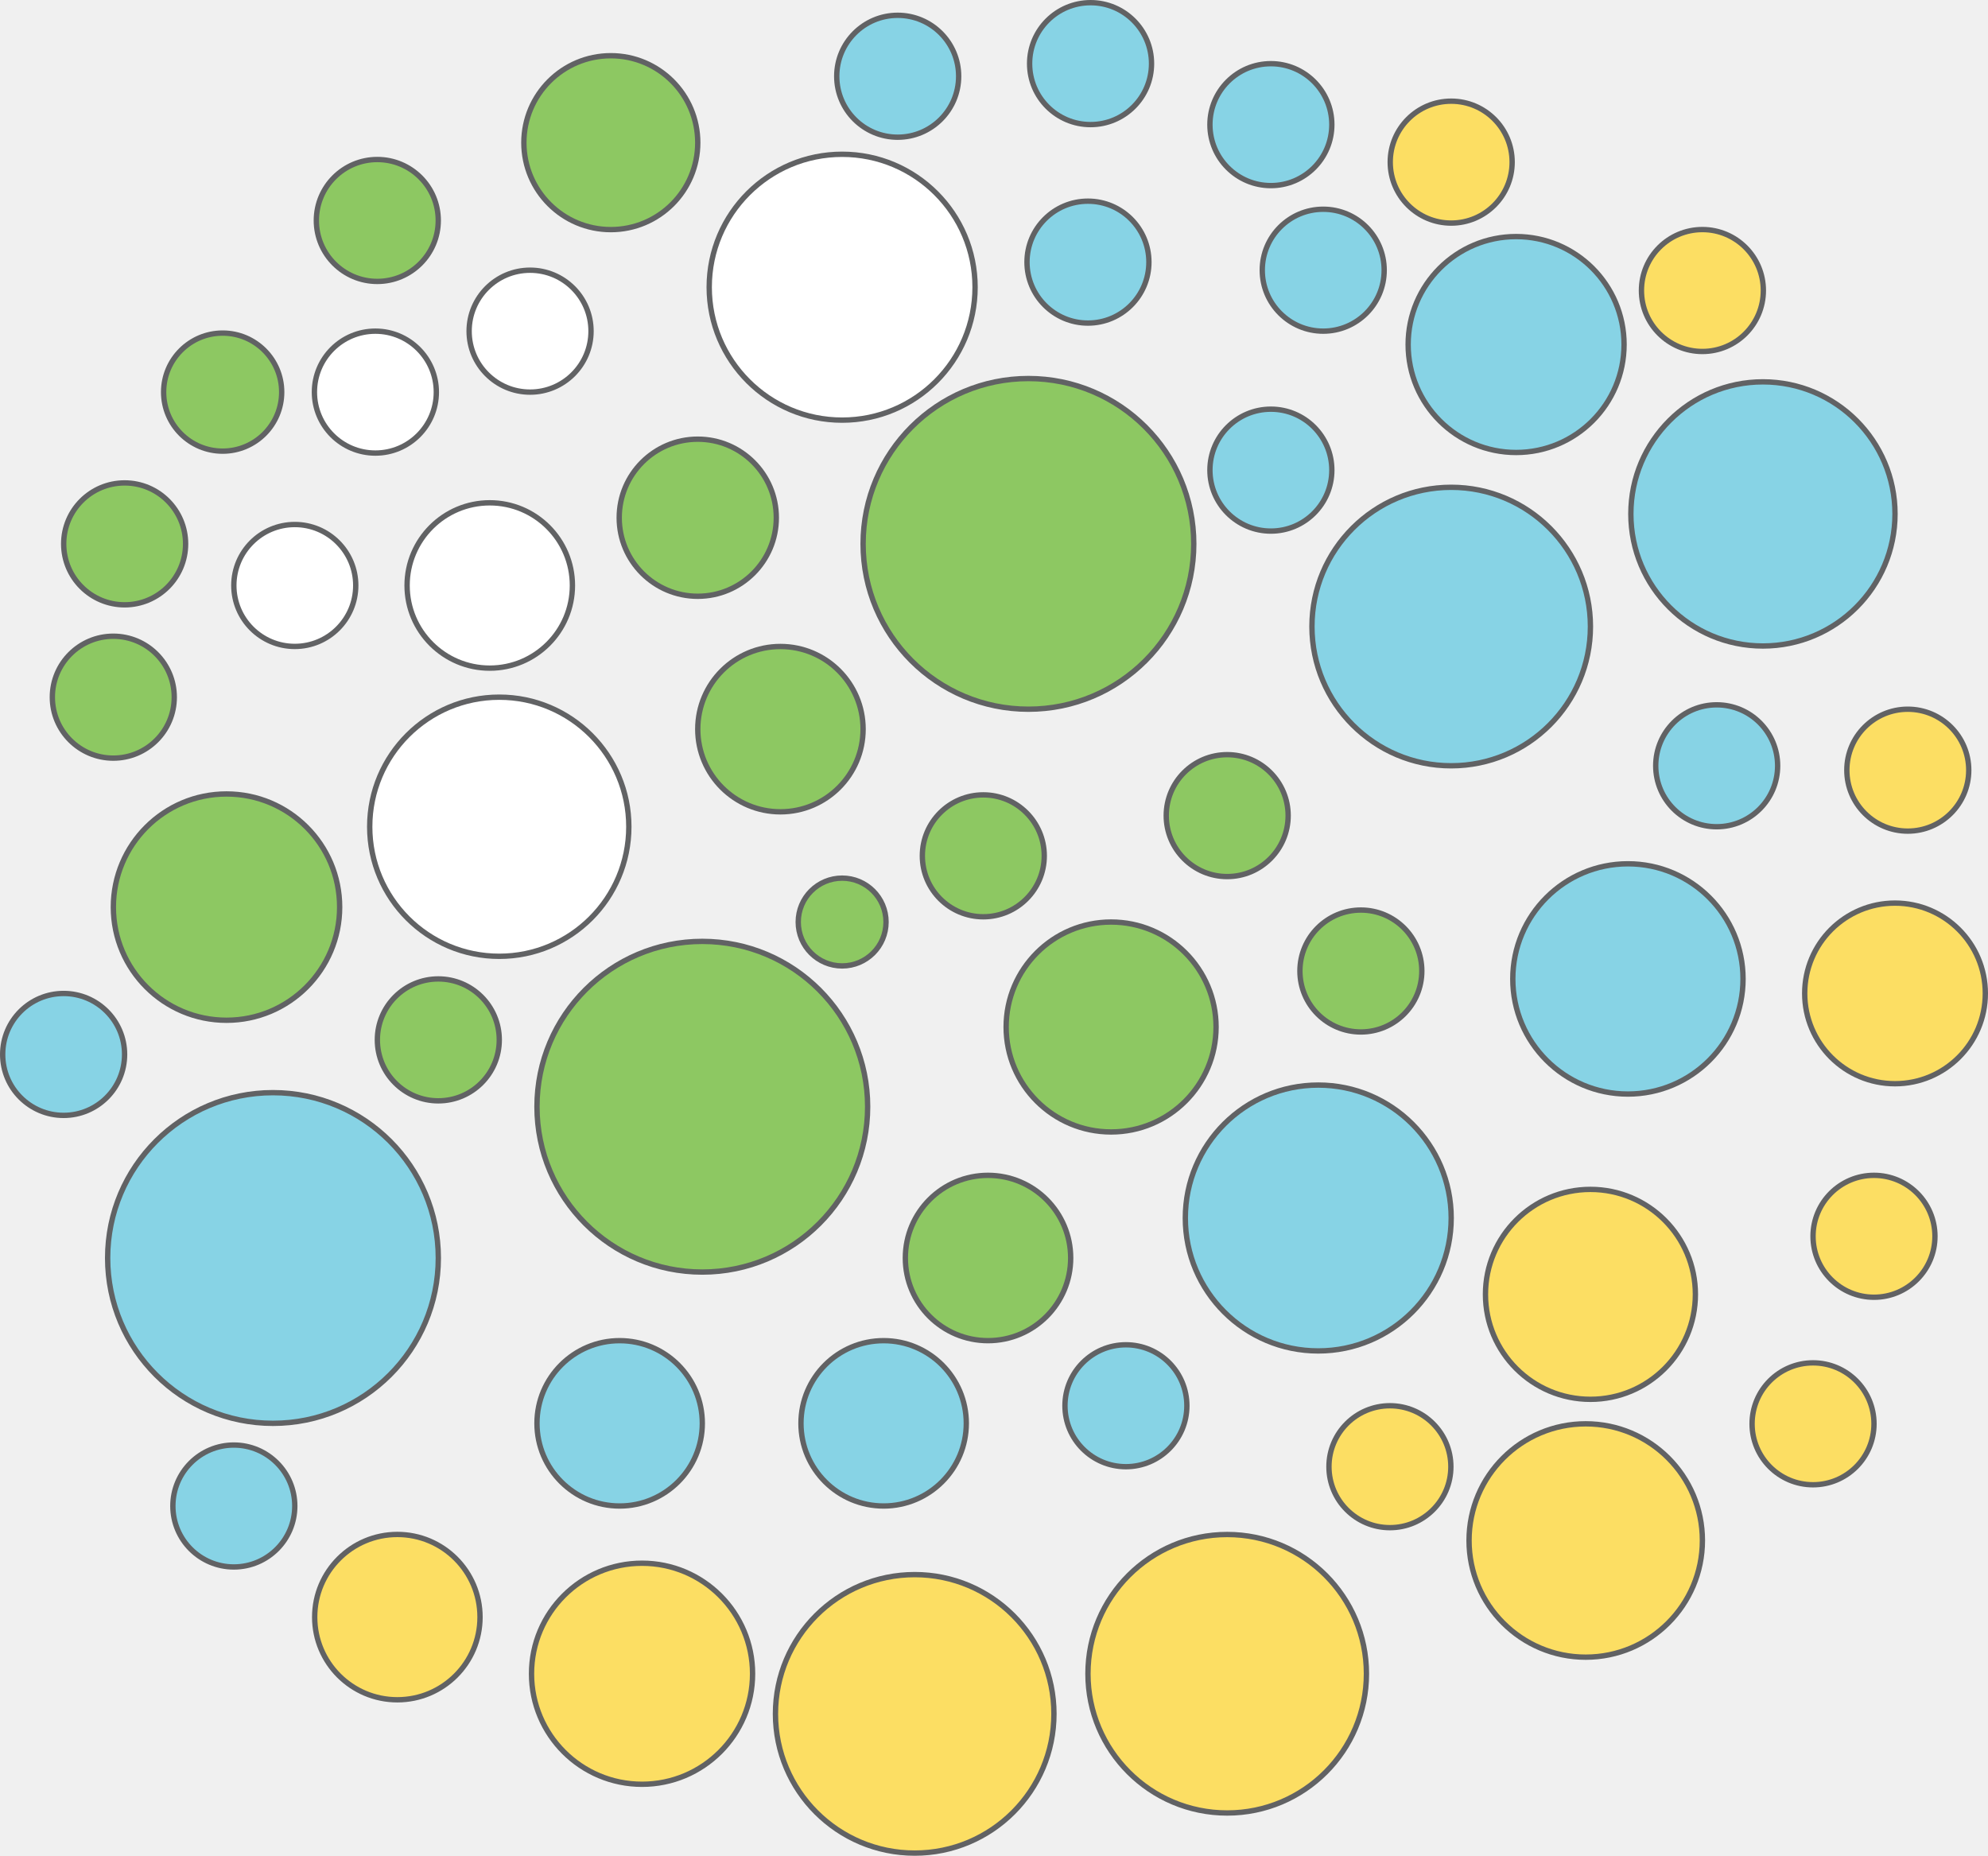
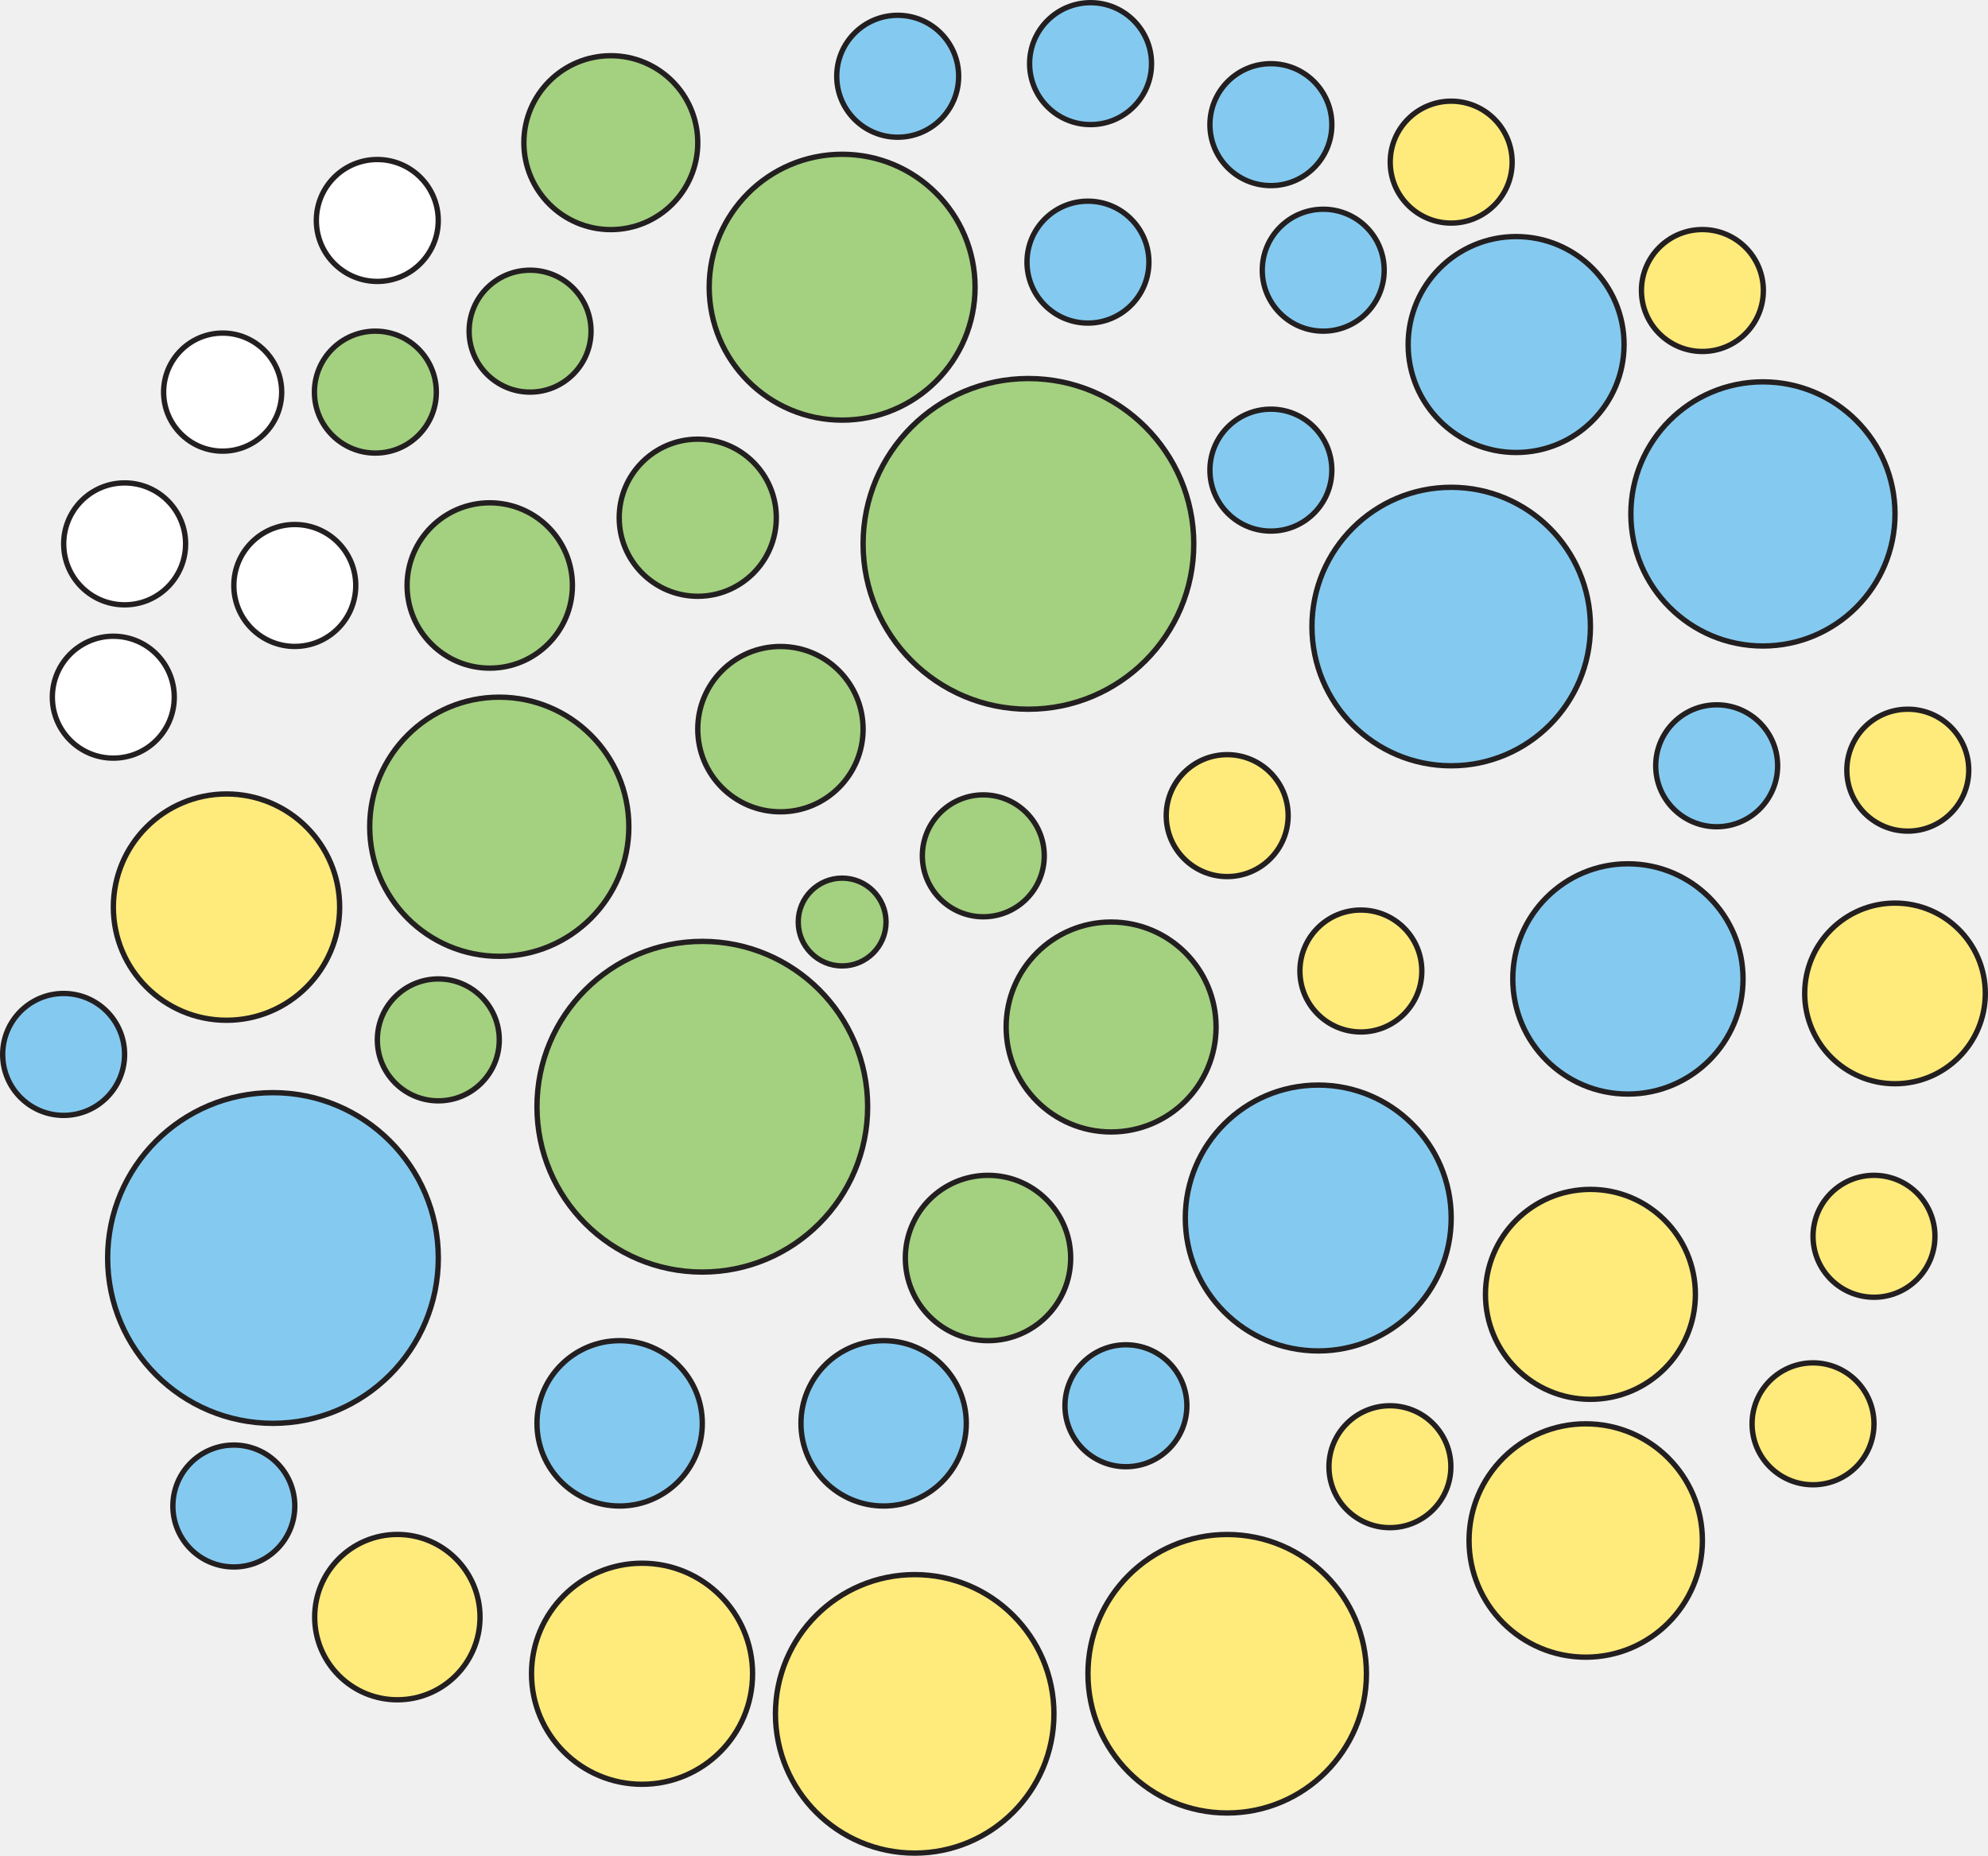
<svg xmlns="http://www.w3.org/2000/svg" id="Layer_1" data-name="Layer 1" viewBox="0 0 371.78 347.05">
  <defs>
-     <style>.cls-1{fill:#8dc862;}.cls-1,.cls-2,.cls-3,.cls-4{stroke:#616264;stroke-miterlimit:10;}.cls-2{fill:#fff;}.cls-3{fill:#87d3e5;}.cls-4{fill:#fcde63;}</style>
+     <style>.cls-1{fill:#feeb7c;}.cls-1,.cls-2,.cls-3,.cls-4{stroke:#231f20;stroke-miterlimit:10;}.cls-2{fill:#a3d180;}.cls-3{fill:#84caf0;}.cls-4{fill:#fff;}</style>
  </defs>
  <circle class="cls-1" cx="42.36" cy="169.64" r="21.16" />
-   <circle class="cls-1" cx="130.49" cy="96.82" r="14.69" />
+   <circle class="cls-2" cx="130.49" cy="96.82" r="14.69" />
  <circle class="cls-2" cx="93.37" cy="154.61" r="24.23" />
  <circle class="cls-3" cx="51.05" cy="235.26" r="30.92" />
-   <circle class="cls-1" cx="131.34" cy="206.97" r="30.92" />
-   <circle class="cls-1" cx="145.95" cy="136.36" r="15.46" />
+   <circle class="cls-2" cx="131.34" cy="206.97" r="30.92" />
+   <circle class="cls-2" cx="145.95" cy="136.36" r="15.46" />
  <circle class="cls-3" cx="165.25" cy="266.18" r="15.46" />
-   <circle class="cls-1" cx="184.77" cy="235.26" r="15.46" />
-   <circle class="cls-4" cx="74.31" cy="302.42" r="15.46" />
+   <circle class="cls-2" cx="184.77" cy="235.26" r="15.46" />
+   <circle class="cls-1" cx="74.31" cy="302.42" r="15.46" />
  <circle class="cls-3" cx="115.88" cy="266.18" r="15.46" />
-   <circle class="cls-1" cx="207.79" cy="192.06" r="19.63" />
-   <circle class="cls-1" cx="192.33" cy="101.71" r="30.92" />
-   <circle class="cls-4" cx="120.07" cy="313.01" r="20.67" />
+   <circle class="cls-2" cx="207.79" cy="192.06" r="19.63" />
+   <circle class="cls-2" cx="192.33" cy="101.71" r="30.92" />
+   <circle class="cls-1" cx="120.07" cy="313.01" r="20.67" />
  <circle class="cls-3" cx="210.56" cy="262.89" r="11.4" />
  <circle class="cls-3" cx="246.53" cy="227.78" r="24.86" />
-   <circle class="cls-4" cx="229.5" cy="313.01" r="26.04" />
+   <circle class="cls-1" cx="229.5" cy="313.01" r="26.04" />
  <circle class="cls-3" cx="271.39" cy="117.17" r="26.04" />
  <circle class="cls-1" cx="254.5" cy="181.59" r="11.4" />
-   <circle class="cls-4" cx="259.93" cy="274.29" r="11.4" />
+   <circle class="cls-1" cx="259.93" cy="274.29" r="11.4" />
  <circle class="cls-3" cx="304.44" cy="183.07" r="21.53" />
-   <circle class="cls-4" cx="171.06" cy="320.51" r="26.04" />
-   <circle class="cls-1" cx="183.89" cy="160.05" r="11.4" />
+   <circle class="cls-1" cx="171.06" cy="320.51" r="26.04" />
+   <circle class="cls-2" cx="183.89" cy="160.05" r="11.4" />
  <circle class="cls-1" cx="229.5" cy="152.53" r="11.4" />
  <circle class="cls-2" cx="91.59" cy="109.49" r="15.46" />
-   <circle class="cls-4" cx="297.43" cy="242.06" r="19.63" />
-   <circle class="cls-1" cx="114.23" cy="26.68" r="16.26" />
+   <circle class="cls-1" cx="297.43" cy="242.06" r="19.63" />
+   <circle class="cls-2" cx="114.23" cy="26.68" r="16.26" />
  <circle class="cls-2" cx="157.49" cy="53.71" r="24.86" />
  <circle class="cls-3" cx="167.88" cy="14.26" r="11.4" />
  <circle class="cls-3" cx="237.67" cy="23.31" r="11.4" />
  <circle class="cls-3" cx="237.67" cy="87.92" r="11.4" />
  <circle class="cls-3" cx="321.04" cy="143.21" r="11.4" />
  <circle class="cls-2" cx="99.13" cy="61.93" r="11.4" />
-   <circle class="cls-2" cx="55.13" cy="109.49" r="11.4" />
+   <circle class="cls-4" cx="55.13" cy="109.49" r="11.4" />
  <circle class="cls-2" cx="70.2" cy="73.33" r="11.4" />
  <circle class="cls-3" cx="43.73" cy="281.64" r="11.4" />
-   <circle class="cls-1" cx="81.97" cy="194.47" r="11.4" />
-   <circle class="cls-4" cx="296.55" cy="288.09" r="21.82" />
+   <circle class="cls-2" cx="81.97" cy="194.47" r="11.4" />
+   <circle class="cls-1" cx="296.55" cy="288.09" r="21.82" />
  <circle class="cls-3" cx="283.53" cy="64.43" r="20.19" />
  <circle class="cls-3" cx="329.69" cy="96.11" r="24.7" />
-   <circle class="cls-4" cx="354.39" cy="185.78" r="16.89" />
-   <circle class="cls-4" cx="356.78" cy="144.03" r="11.4" />
-   <circle class="cls-4" cx="350.46" cy="231.2" r="11.4" />
-   <circle class="cls-4" cx="339.06" cy="266.27" r="11.4" />
+   <circle class="cls-1" cx="354.39" cy="185.78" r="16.89" />
+   <circle class="cls-1" cx="356.78" cy="144.03" r="11.4" />
+   <circle class="cls-1" cx="350.46" cy="231.2" r="11.4" />
+   <circle class="cls-1" cx="339.06" cy="266.27" r="11.4" />
  <circle class="cls-3" cx="11.9" cy="197.19" r="11.4" />
  <circle class="cls-3" cx="203.46" cy="49.02" r="11.4" />
  <circle class="cls-3" cx="203.95" cy="11.9" r="11.4" />
-   <circle class="cls-4" cx="271.39" cy="30.32" r="11.4" />
-   <circle class="cls-4" cx="318.37" cy="54.33" r="11.4" />
-   <circle class="cls-1" cx="41.64" cy="73.33" r="11.04" />
+   <circle class="cls-1" cx="271.39" cy="30.32" r="11.4" />
+   <circle class="cls-1" cx="318.37" cy="54.33" r="11.4" />
+   <circle class="cls-4" cx="41.64" cy="73.33" r="11.04" />
  <circle class="cls-3" cx="247.46" cy="50.53" r="11.4" />
-   <circle class="cls-1" cx="21.19" cy="130.38" r="11.4" />
-   <circle class="cls-1" cx="70.56" cy="41.23" r="11.4" />
-   <circle class="cls-1" cx="23.31" cy="101.71" r="11.4" />
-   <circle class="cls-1" cx="157.49" cy="172.43" r="8.21" />
+   <circle class="cls-4" cx="21.19" cy="130.38" r="11.4" />
+   <circle class="cls-4" cx="70.56" cy="41.23" r="11.4" />
+   <circle class="cls-4" cx="23.31" cy="101.71" r="11.4" />
+   <circle class="cls-2" cx="157.49" cy="172.43" r="8.21" />
</svg>
